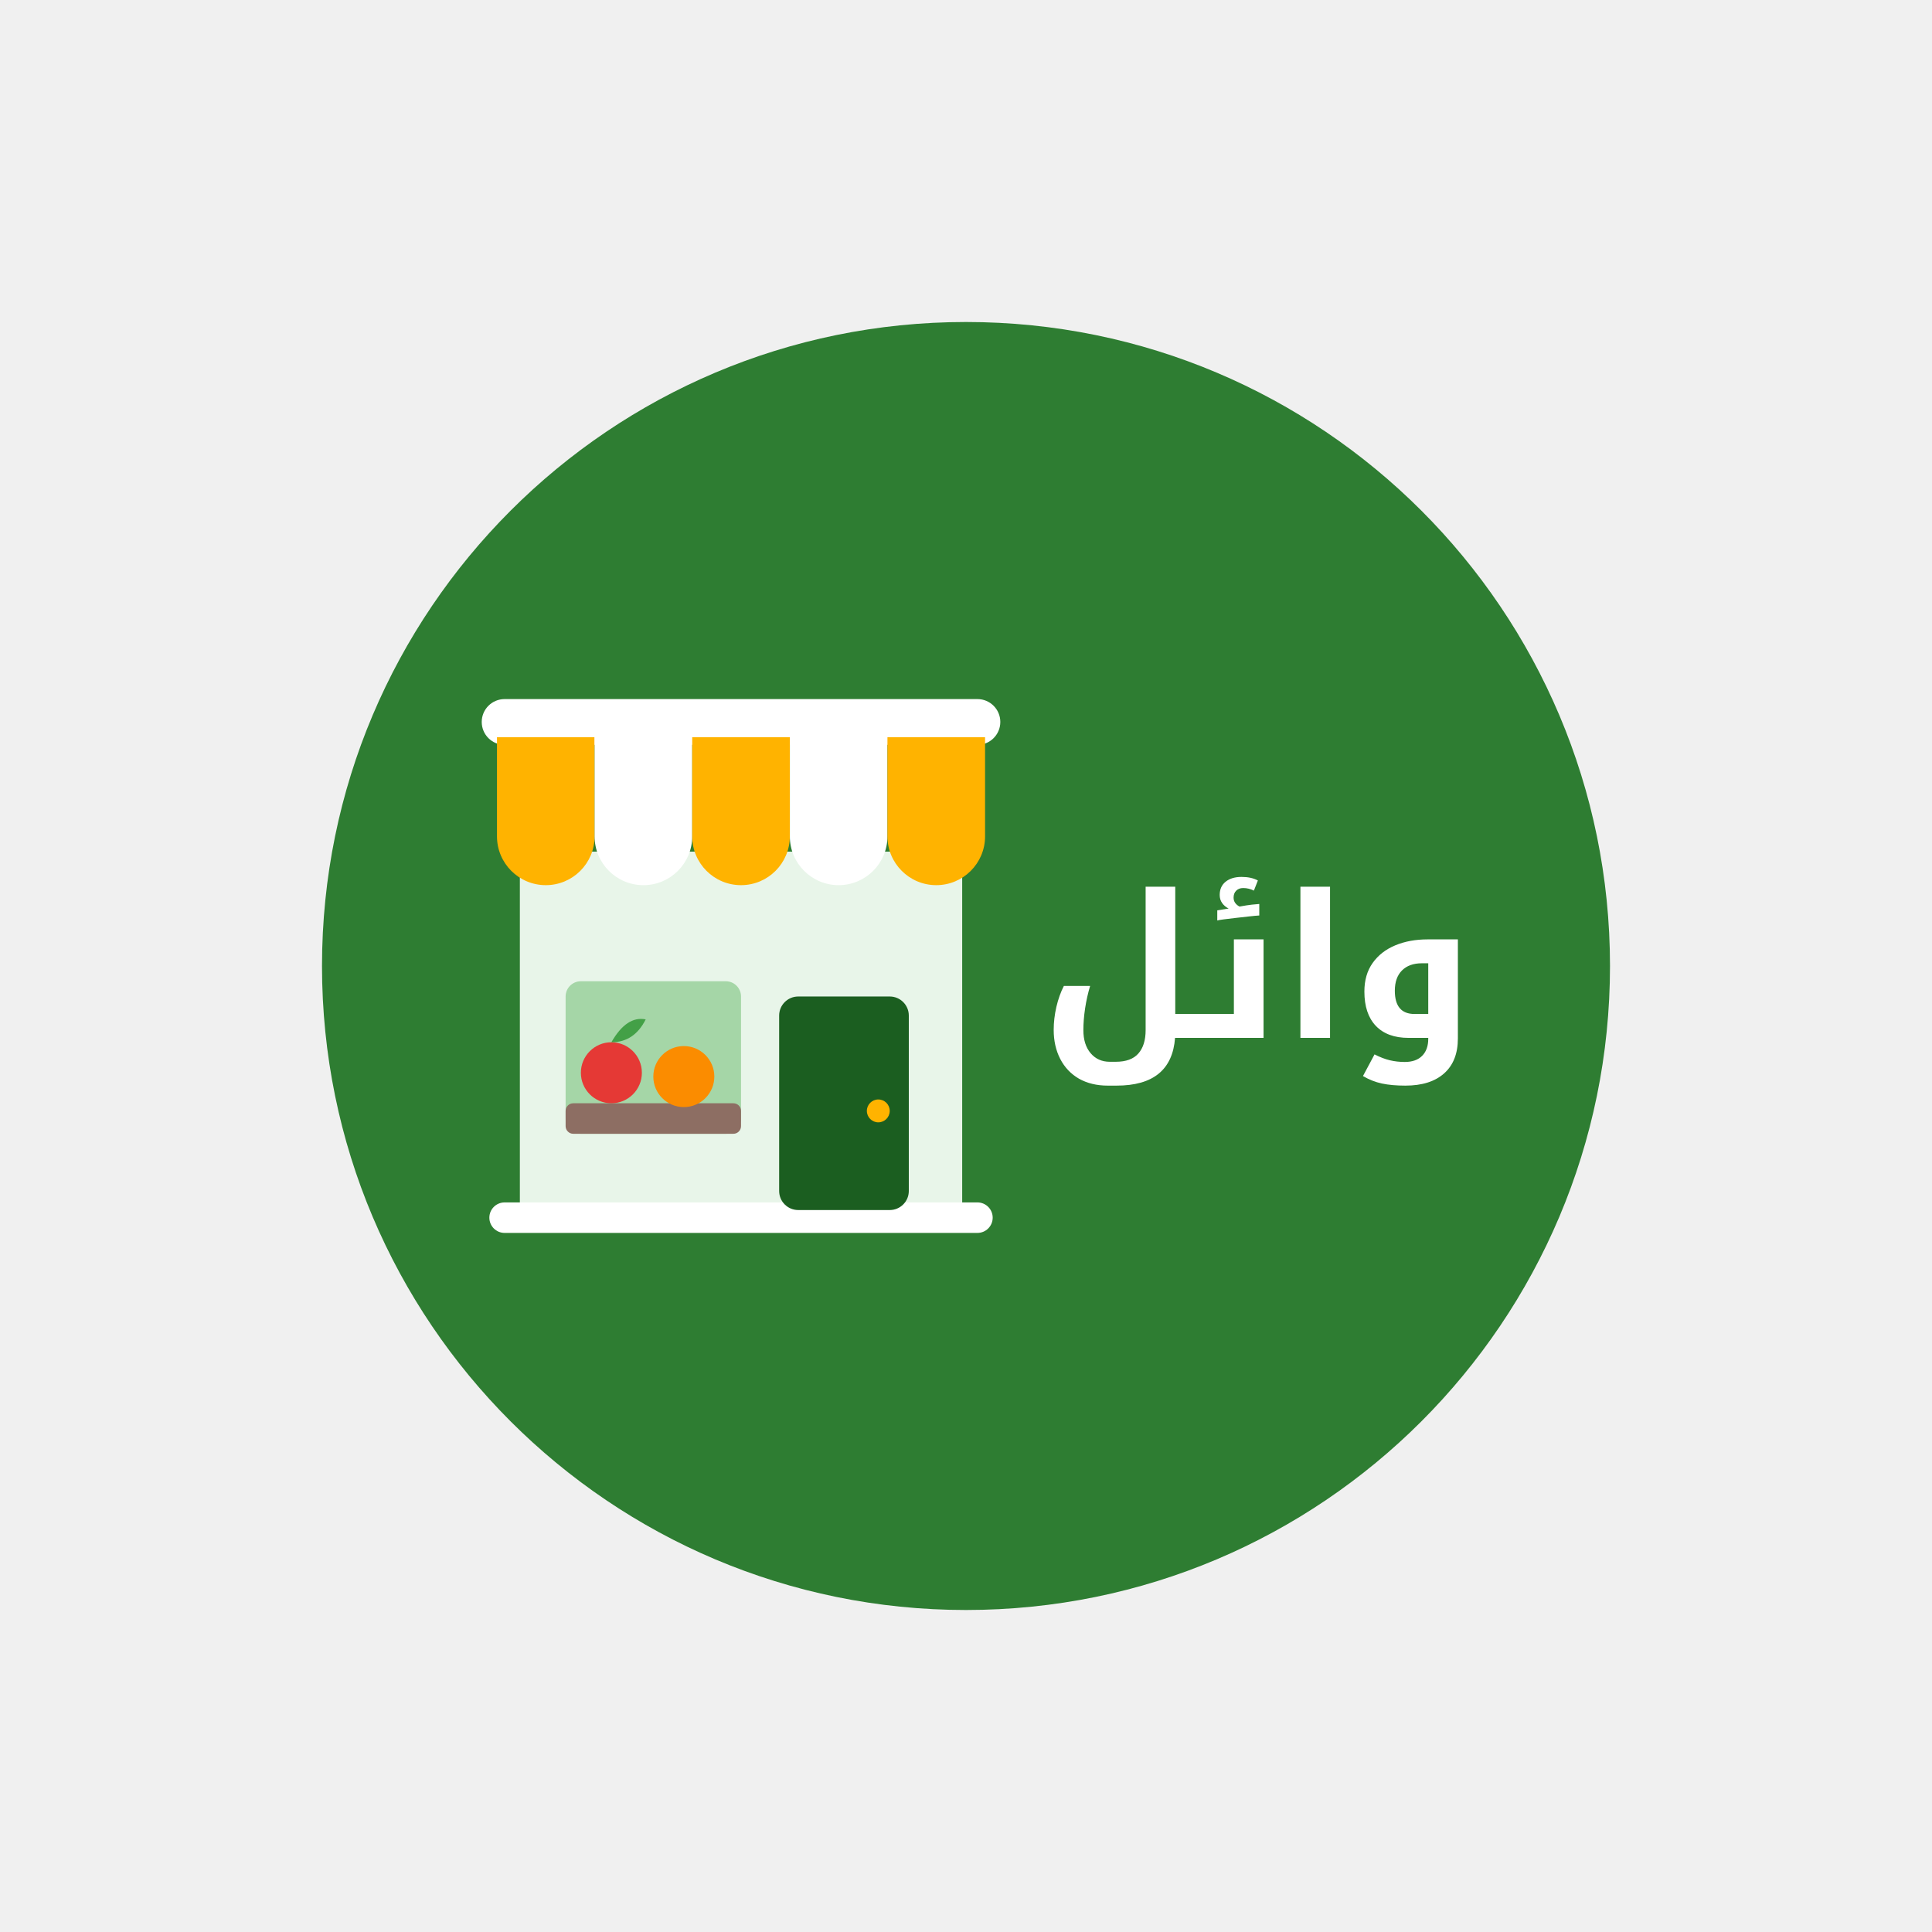
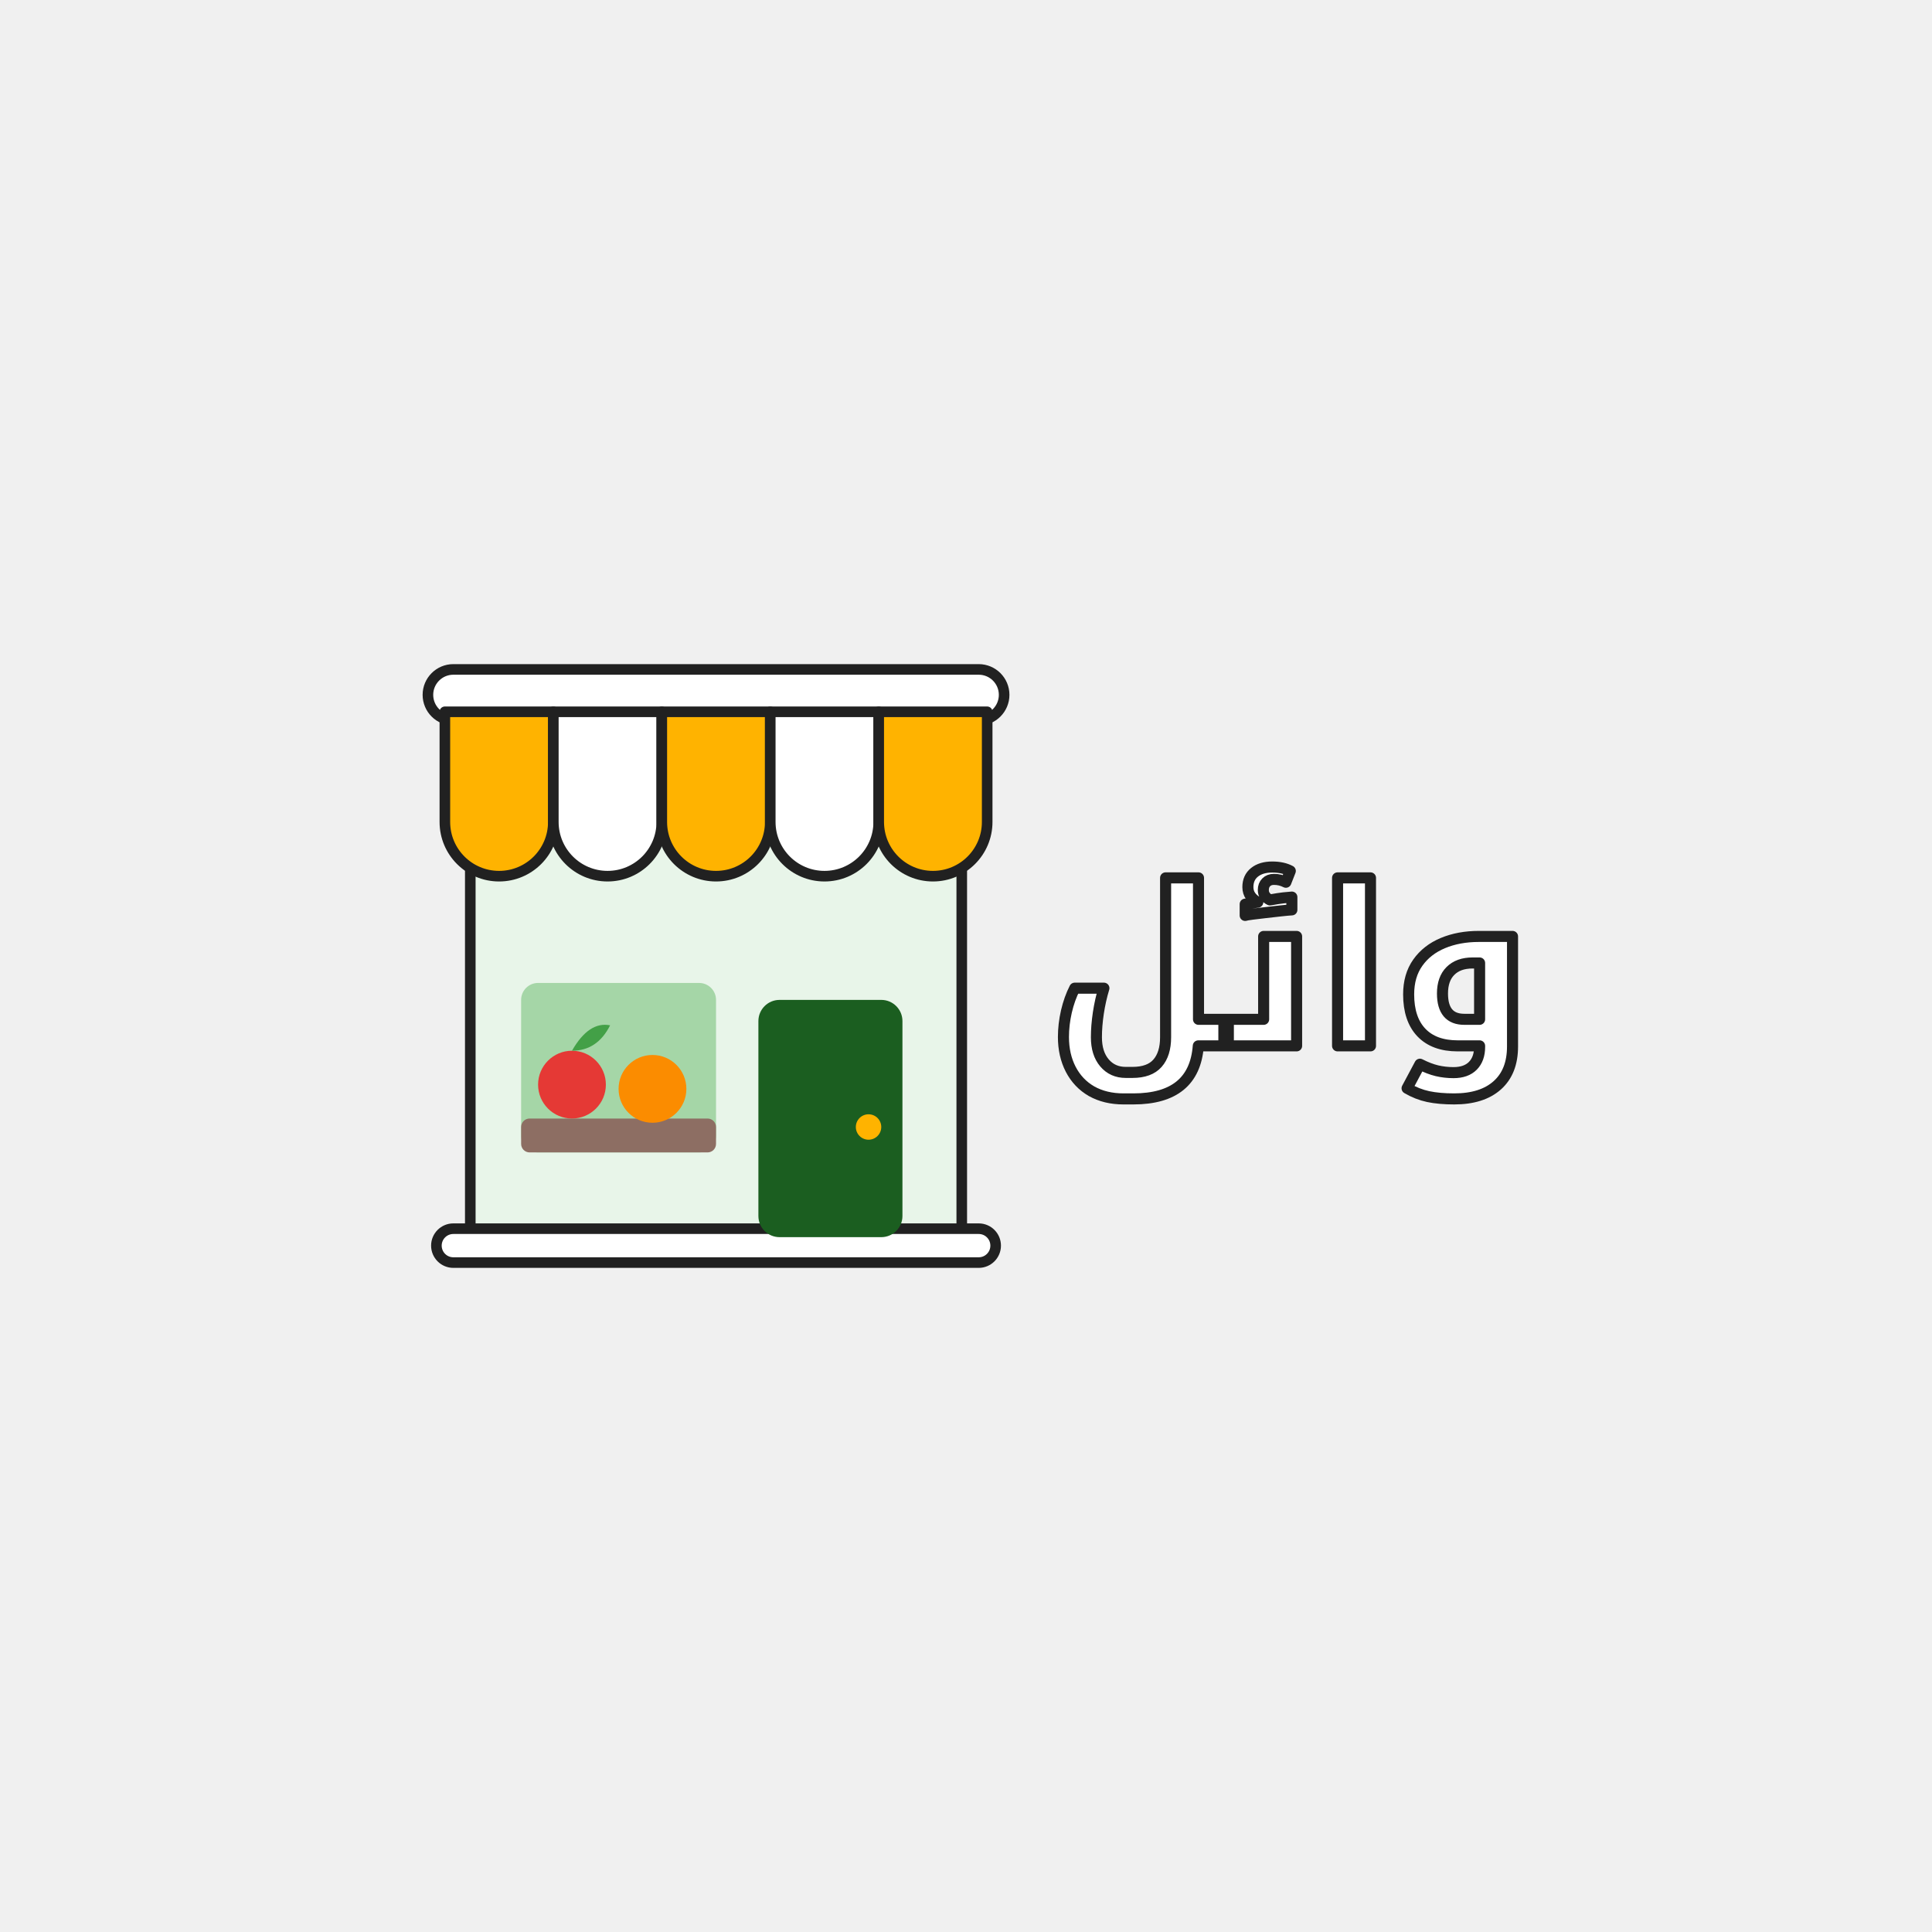
<svg xmlns="http://www.w3.org/2000/svg" width="456" height="456" viewBox="0 0 456 456">
-   <circle cx="228" cy="228" r="152" fill="#2E7D32" />
-   <g transform="translate(228 228) scale(0.9) translate(-129.00 -70)">
-     <rect x="12" y="40" width="116" height="96" rx="4" fill="#E8F5E9" />
-     <rect x="4" y="132" width="132" height="8" rx="4" fill="#FFFFFF" />
+   <g transform="translate(228 228) scale(1) translate(-129.00 -70)">
+     <rect x="12" y="40" width="116" height="96" rx="4" fill="#E8F5E9" stroke="#212121" stroke-width="2.5" stroke-linejoin="round" />
+     <rect x="4" y="132" width="132" height="8" rx="4" fill="#FFFFFF" stroke="#212121" stroke-width="2.5" stroke-linejoin="round" />
    <rect x="80" y="78" width="34" height="56" rx="5" fill="#1B5E20" />
    <circle cx="106" cy="108" r="3" fill="#FFB300" />
    <rect x="24" y="74" width="46" height="40" rx="4" fill="#A5D6A7" />
    <rect x="24" y="106" width="46" height="8" rx="2" fill="#8D6E63" />
    <circle cx="36" cy="98" r="8" fill="#E53935" />
    <path d="M36 90 q4 -7 9 -6 q-3 6 -9 6z" fill="#43A047" />
    <circle cx="55" cy="99" r="8" fill="#FB8C00" />
-     <rect x="2" y="0" width="136" height="12" rx="6" fill="#FFFFFF" />
-     <path d="M6.0 10 h25.6 v26 a12.8 12.8 0 0 1 -25.6 0 z" fill="#FFB300" />
-     <path d="M31.6 10 h25.6 v26 a12.8 12.8 0 0 1 -25.6 0 z" fill="#FFFFFF" />
-     <path d="M57.2 10 h25.6 v26 a12.8 12.8 0 0 1 -25.6 0 z" fill="#FFB300" />
-     <path d="M82.8 10 h25.6 v26 a12.8 12.8 0 0 1 -25.6 0 z" fill="#FFFFFF" />
-     <path d="M108.4 10 h25.6 v26 a12.8 12.8 0 0 1 -25.6 0 z" fill="#FFB300" />
+     <rect x="2" y="0" width="136" height="12" rx="6" fill="#FFFFFF" stroke="#212121" stroke-width="2.5" stroke-linejoin="round" />
+     <path d="M6.0 10 h25.6 v26 a12.8 12.8 0 0 1 -25.6 0 z" fill="#FFB300" stroke="#212121" stroke-width="2.5" stroke-linejoin="round" />
+     <path d="M31.6 10 h25.6 v26 a12.8 12.8 0 0 1 -25.6 0 z" fill="#FFFFFF" stroke="#212121" stroke-width="2.5" stroke-linejoin="round" />
+     <path d="M57.2 10 h25.6 v26 a12.8 12.8 0 0 1 -25.6 0 z" fill="#FFB300" stroke="#212121" stroke-width="2.5" stroke-linejoin="round" />
+     <path d="M82.8 10 h25.6 v26 a12.8 12.8 0 0 1 -25.6 0 z" fill="#FFFFFF" stroke="#212121" stroke-width="2.5" stroke-linejoin="round" />
+     <path d="M108.4 10 h25.6 v26 a12.8 12.8 0 0 1 -25.6 0 z" fill="#FFB300" stroke="#212121" stroke-width="2.5" stroke-linejoin="round" />
  </g>
-   <g transform="translate(228 228) scale(0.9) translate(76.00 4)">
-     <path transform="translate(-56.39 14.85) scale(0.5217)" fill="#FFFFFF" d="M67.505 0Q65.698 23.999 38.11 23.999L33.691 23.999Q25.391 23.999 19.189 20.508Q13.11 16.992 9.79 10.596Q6.494 4.199 6.494 -4.004Q6.494 -9.692 7.837 -15.552Q9.204 -21.411 11.597 -26.099L24.805 -26.099Q23.193 -20.801 22.29 -14.893Q21.411 -9.009 21.411 -3.906Q21.411 3.394 25.049 7.69Q28.711 12.012 34.692 12.012L37.695 12.012Q45.41 12.012 49.048 7.861Q52.71 3.711 52.71 -3.906L52.71 -76.001L67.603 -76.001L67.603 -12.012L80.591 -12.012Q81.104 -12.012 81.104 -11.597L81.104 -0.488Q81.104 0 80.591 0L67.505 0ZM88.721 -64.111L94.434 -65.015Q92.432 -66.016 91.187 -67.749Q89.941 -69.507 89.941 -71.826Q89.941 -76.123 92.944 -78.516Q95.923 -80.908 100.928 -80.908Q105.835 -80.908 109.131 -79.126L107.129 -74.023Q104.639 -75.317 101.733 -75.317Q99.536 -75.317 98.242 -73.999Q96.924 -72.705 96.924 -70.508Q96.924 -68.921 97.778 -67.773Q98.633 -66.626 99.927 -66.016Q103.833 -66.724 106.079 -66.968Q108.325 -67.212 109.839 -67.31L109.839 -61.523Q108.032 -61.426 104.785 -61.06Q101.538 -60.718 98.047 -60.303Q94.531 -59.912 91.943 -59.57Q89.331 -59.229 88.721 -59.009L88.721 -64.111ZM79.59 0Q79.077 0 79.077 -0.488L79.077 -11.597Q79.077 -12.012 79.59 -12.012L97.07 -12.012L97.07 -49.512L111.987 -49.512L111.987 0L79.59 0ZM130.518 -76.001L145.41 -76.001L145.41 0L130.518 0L130.518 -76.001ZM183.276 23.999Q176.465 23.999 171.509 22.949Q166.577 21.899 161.963 19.189L167.773 8.301Q171.875 10.4 175.464 11.255Q179.077 12.109 182.959 12.109Q188.672 12.109 191.724 9.009Q194.775 5.908 194.775 0.488L194.775 0L184.863 0Q174.17 0 168.408 -6.055Q162.671 -12.109 162.671 -23.291Q162.671 -31.812 166.821 -37.646Q170.972 -43.506 178.174 -46.509Q185.376 -49.512 194.458 -49.512L209.668 -49.512L209.668 0.293Q209.668 11.694 202.759 17.847Q195.874 23.999 183.276 23.999ZM194.775 -12.012L194.775 -37.5L191.577 -37.5Q185.181 -37.5 181.567 -33.887Q177.979 -30.298 177.979 -23.706Q177.979 -12.012 187.866 -12.012L194.775 -12.012Z" />
+   <g transform="translate(228 228) scale(1) translate(76.00 4)">
+     <path transform="translate(-56.39 14.85) scale(0.5217)" fill="#FFFFFF" stroke="#212121" stroke-width="5" stroke-linejoin="round" d="M67.505 0Q65.698 23.999 38.11 23.999L33.691 23.999Q25.391 23.999 19.189 20.508Q13.11 16.992 9.79 10.596Q6.494 4.199 6.494 -4.004Q6.494 -9.692 7.837 -15.552Q9.204 -21.411 11.597 -26.099L24.805 -26.099Q23.193 -20.801 22.29 -14.893Q21.411 -9.009 21.411 -3.906Q21.411 3.394 25.049 7.69Q28.711 12.012 34.692 12.012L37.695 12.012Q45.41 12.012 49.048 7.861Q52.71 3.711 52.71 -3.906L52.71 -76.001L67.603 -76.001L67.603 -12.012L80.591 -12.012Q81.104 -12.012 81.104 -11.597L81.104 -0.488Q81.104 0 80.591 0L67.505 0ZM88.721 -64.111L94.434 -65.015Q92.432 -66.016 91.187 -67.749Q89.941 -69.507 89.941 -71.826Q89.941 -76.123 92.944 -78.516Q95.923 -80.908 100.928 -80.908Q105.835 -80.908 109.131 -79.126L107.129 -74.023Q104.639 -75.317 101.733 -75.317Q99.536 -75.317 98.242 -73.999Q96.924 -72.705 96.924 -70.508Q96.924 -68.921 97.778 -67.773Q98.633 -66.626 99.927 -66.016Q103.833 -66.724 106.079 -66.968Q108.325 -67.212 109.839 -67.31L109.839 -61.523Q108.032 -61.426 104.785 -61.06Q101.538 -60.718 98.047 -60.303Q94.531 -59.912 91.943 -59.57Q89.331 -59.229 88.721 -59.009L88.721 -64.111ZM79.59 0Q79.077 0 79.077 -0.488L79.077 -11.597Q79.077 -12.012 79.59 -12.012L97.07 -12.012L97.07 -49.512L111.987 -49.512L111.987 0L79.59 0ZM130.518 -76.001L145.41 -76.001L145.41 0L130.518 0L130.518 -76.001ZM183.276 23.999Q176.465 23.999 171.509 22.949Q166.577 21.899 161.963 19.189L167.773 8.301Q171.875 10.4 175.464 11.255Q179.077 12.109 182.959 12.109Q188.672 12.109 191.724 9.009Q194.775 5.908 194.775 0.488L194.775 0L184.863 0Q174.17 0 168.408 -6.055Q162.671 -12.109 162.671 -23.291Q162.671 -31.812 166.821 -37.646Q170.972 -43.506 178.174 -46.509Q185.376 -49.512 194.458 -49.512L209.668 -49.512L209.668 0.293Q209.668 11.694 202.759 17.847Q195.874 23.999 183.276 23.999ZM194.775 -12.012L194.775 -37.5L191.577 -37.5Q185.181 -37.5 181.567 -33.887Q177.979 -30.298 177.979 -23.706Q177.979 -12.012 187.866 -12.012L194.775 -12.012Z" />
  </g>
</svg>
